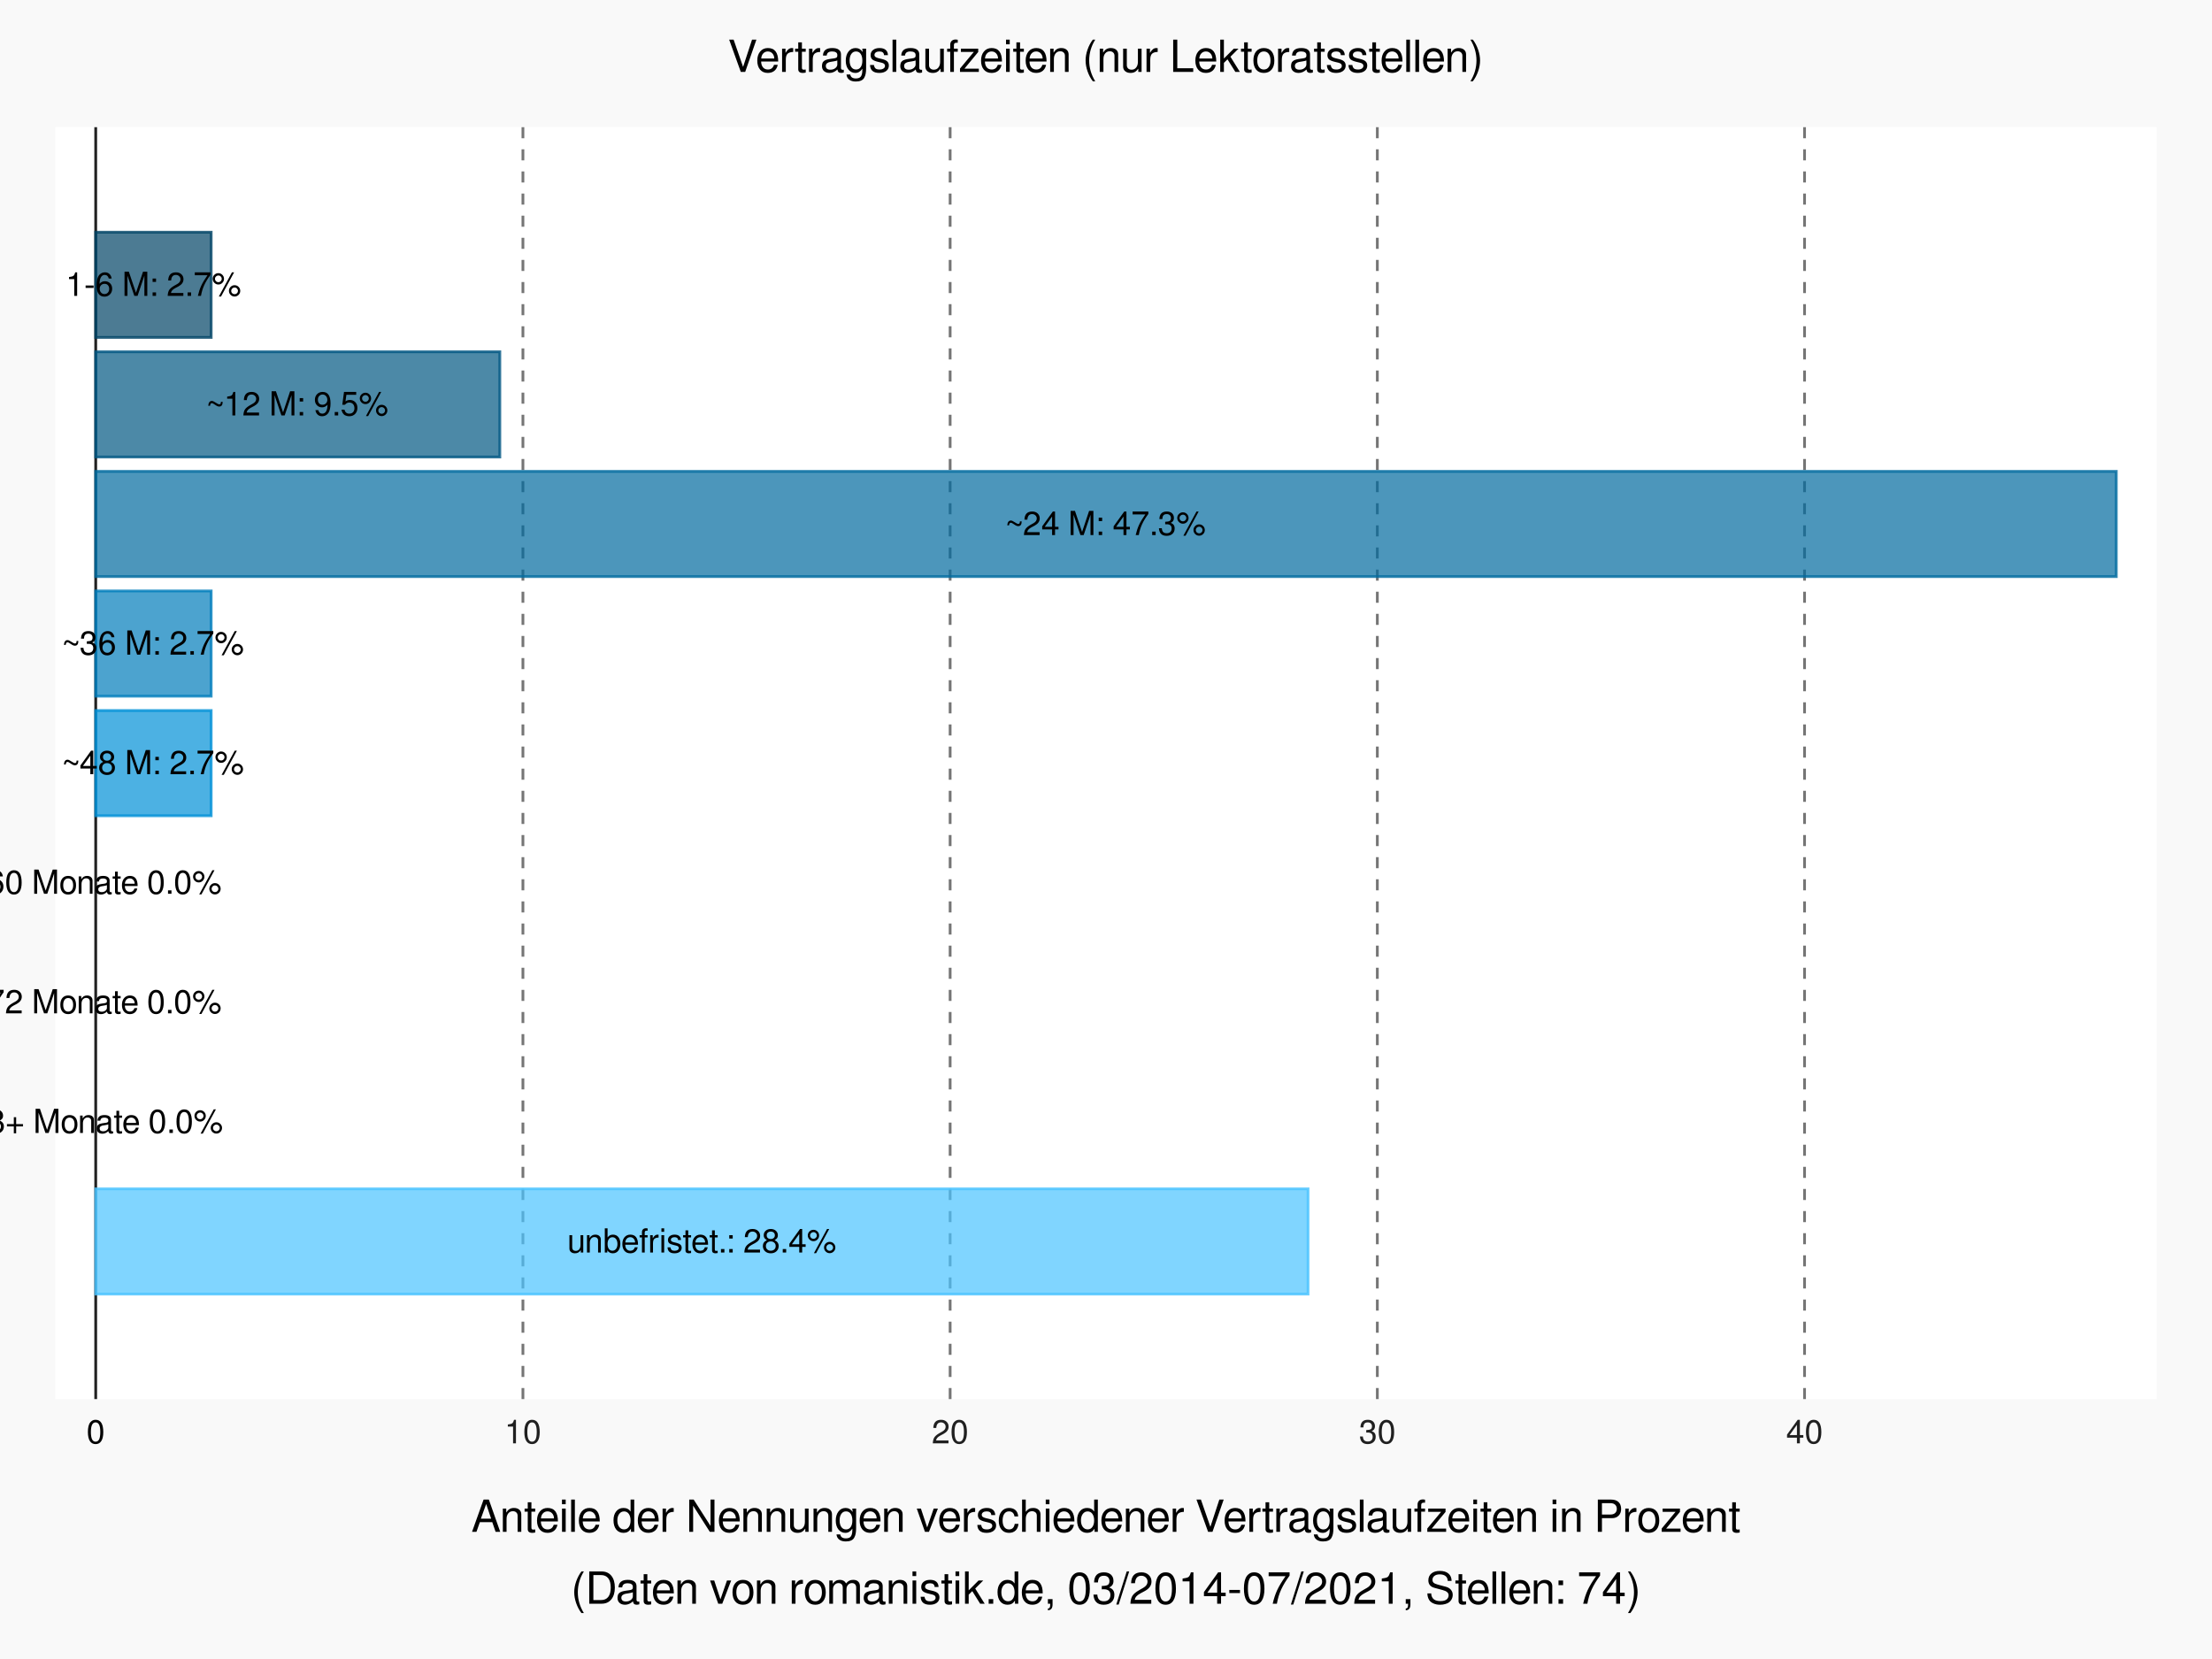
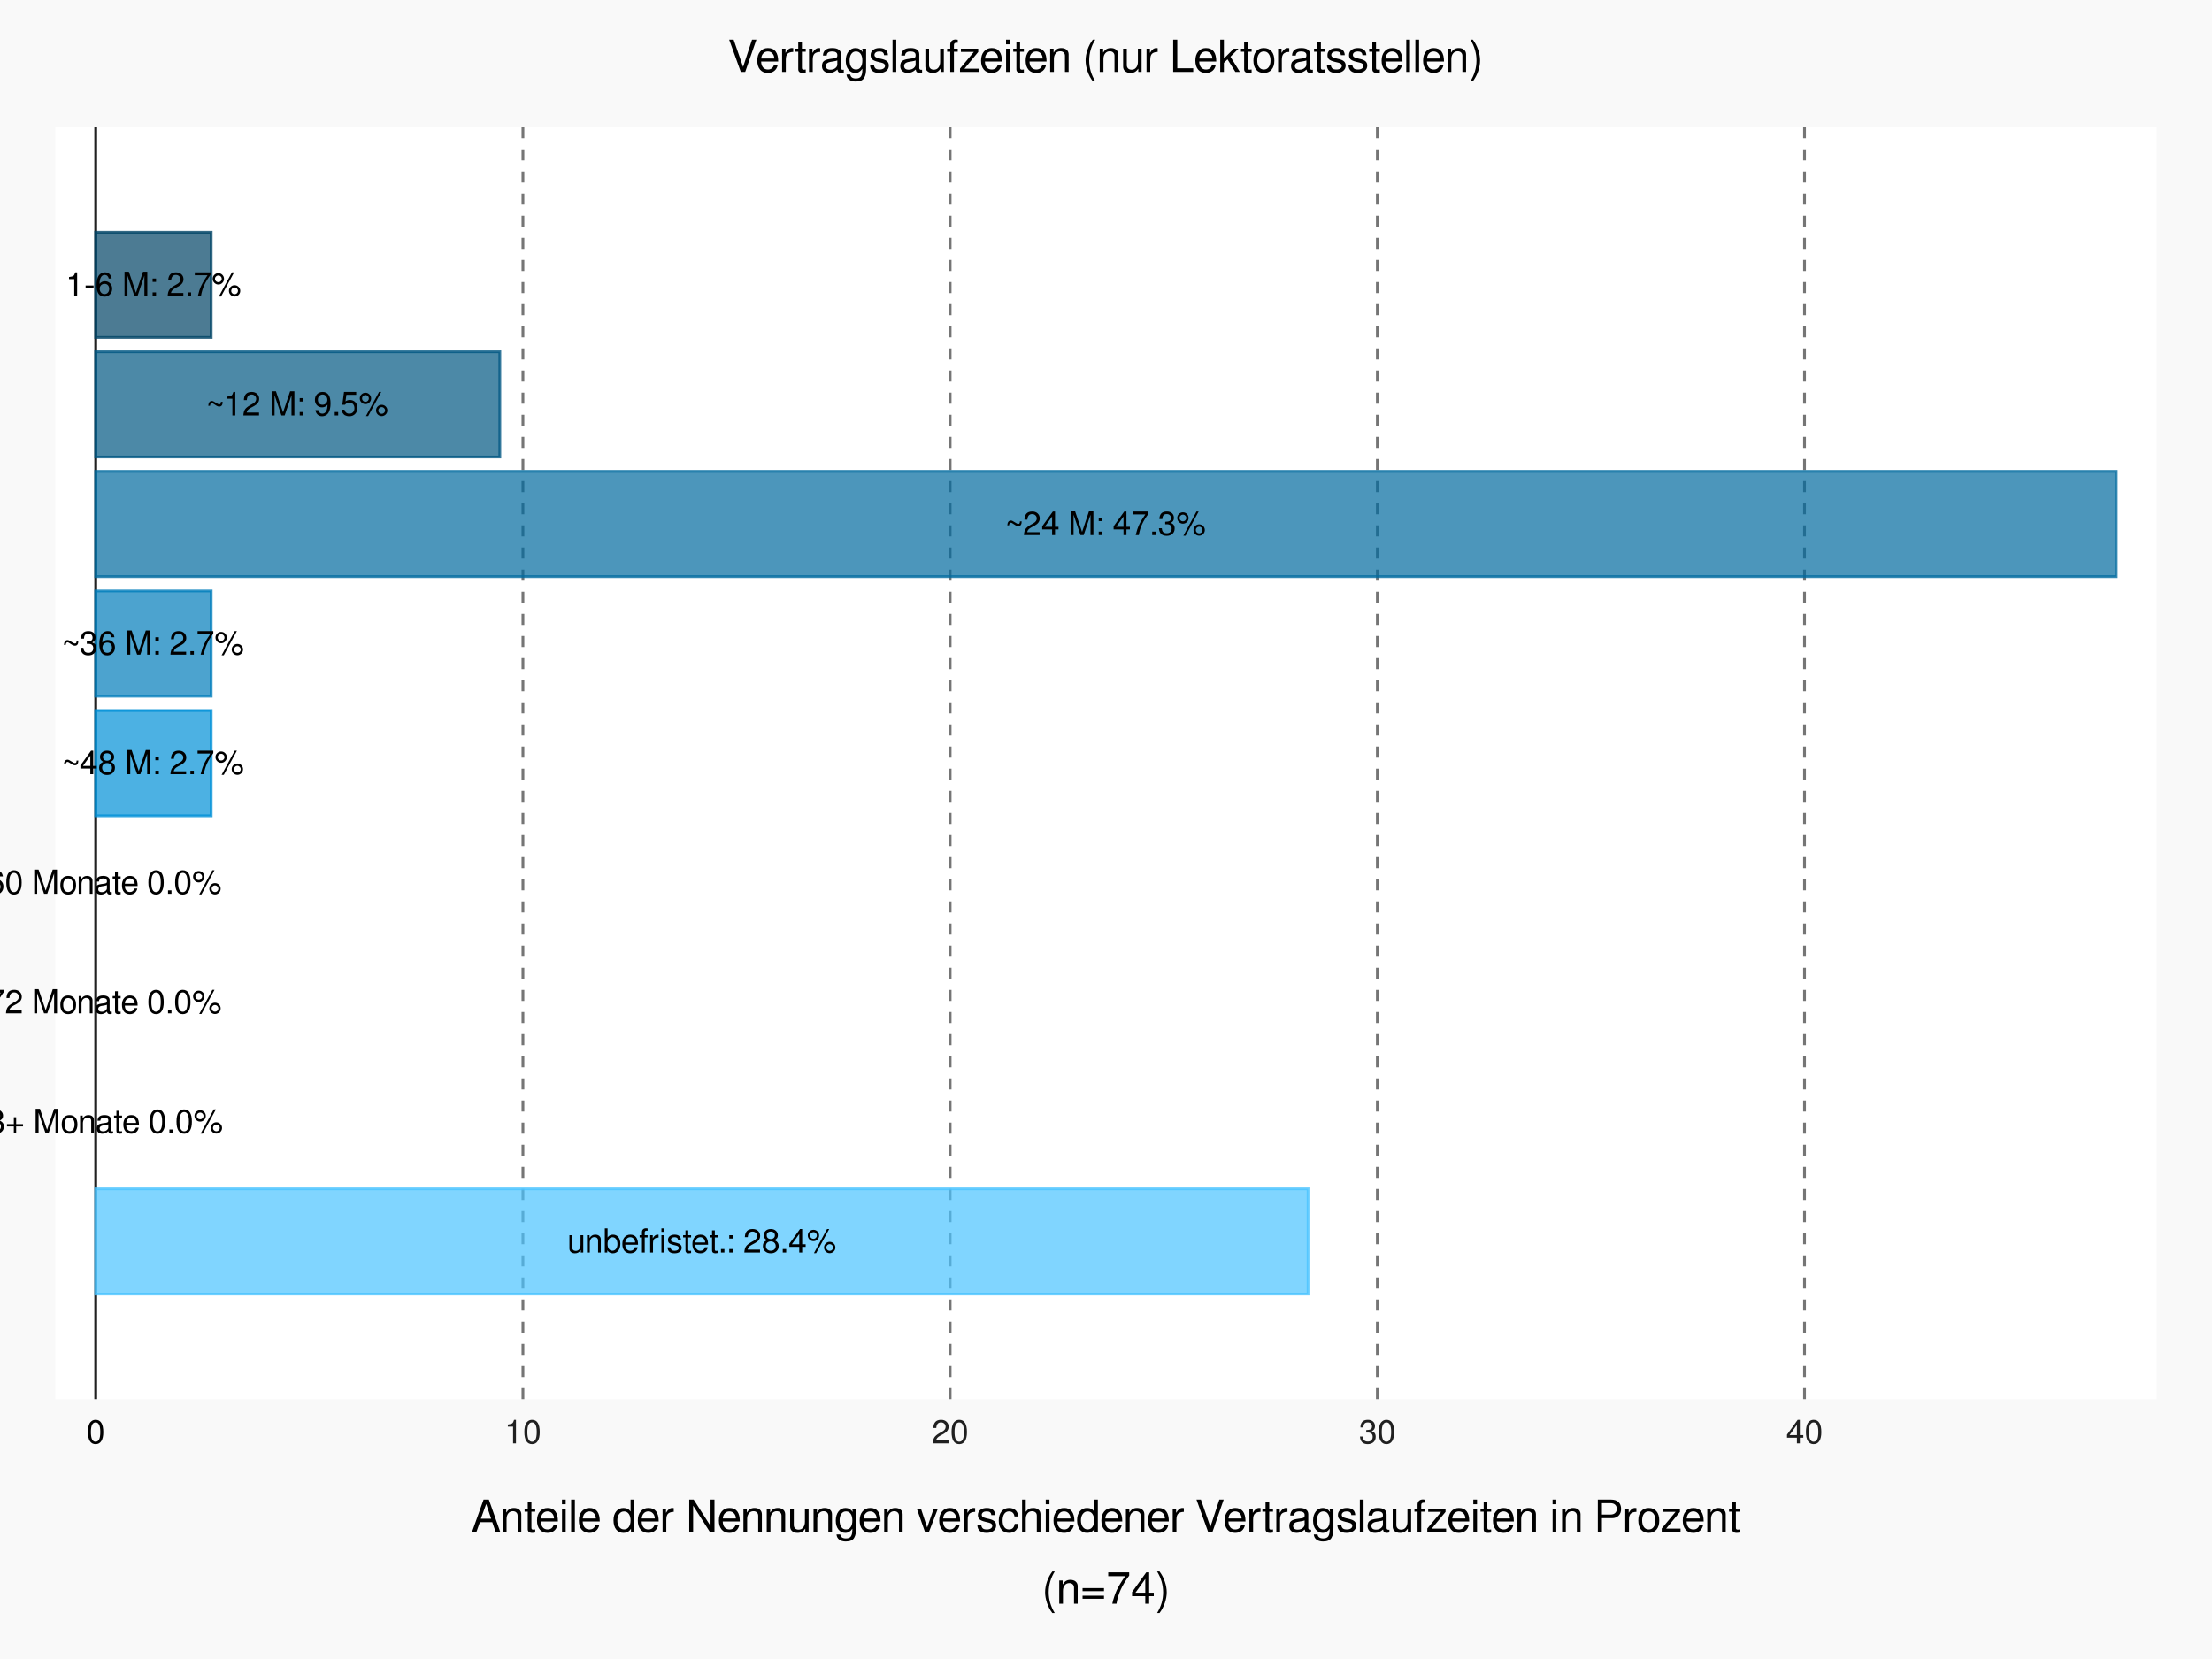
- <svg xmlns="http://www.w3.org/2000/svg" id="chart-fd1a3fe8-2c22-44b7-bca2-afa5a7b6c256" class="pygal-chart" viewBox="0 0 800 600">
+ <svg xmlns="http://www.w3.org/2000/svg" id="chart-baca66f3-6cba-4319-97ca-a38f84fc28d2" class="pygal-chart" viewBox="0 0 800 600">
  <defs>
-     <style type="text/css">#chart-fd1a3fe8-2c22-44b7-bca2-afa5a7b6c256{-webkit-user-select:none;-webkit-font-smoothing:antialiased;font-family:FreeSans}#chart-fd1a3fe8-2c22-44b7-bca2-afa5a7b6c256 .title{font-family:FreeSans;font-size:16px}#chart-fd1a3fe8-2c22-44b7-bca2-afa5a7b6c256 .legends .legend text{font-family:FreeSans;font-size:14px}#chart-fd1a3fe8-2c22-44b7-bca2-afa5a7b6c256 .axis text{font-family:FreeSans;font-size:12px}#chart-fd1a3fe8-2c22-44b7-bca2-afa5a7b6c256 .axis text.major{font-family:FreeSans;font-size:12px}#chart-fd1a3fe8-2c22-44b7-bca2-afa5a7b6c256 .text-overlay text.value{font-family:FreeSans;font-size:12px}#chart-fd1a3fe8-2c22-44b7-bca2-afa5a7b6c256 .text-overlay text.label{font-family:FreeSans;font-size:12px}#chart-fd1a3fe8-2c22-44b7-bca2-afa5a7b6c256 .tooltip{font-family:FreeSans;font-size:14px}#chart-fd1a3fe8-2c22-44b7-bca2-afa5a7b6c256 text.no_data{font-family:FreeSans;font-size:64px}
- #chart-fd1a3fe8-2c22-44b7-bca2-afa5a7b6c256{background-color:rgba(249,249,249,1)}#chart-fd1a3fe8-2c22-44b7-bca2-afa5a7b6c256 path,#chart-fd1a3fe8-2c22-44b7-bca2-afa5a7b6c256 line,#chart-fd1a3fe8-2c22-44b7-bca2-afa5a7b6c256 rect,#chart-fd1a3fe8-2c22-44b7-bca2-afa5a7b6c256 circle{-webkit-transition:150ms;-moz-transition:150ms;transition:150ms}#chart-fd1a3fe8-2c22-44b7-bca2-afa5a7b6c256 .graph &gt; .background{fill:rgba(249,249,249,1)}#chart-fd1a3fe8-2c22-44b7-bca2-afa5a7b6c256 .plot &gt; .background{fill:rgba(255,255,255,1)}#chart-fd1a3fe8-2c22-44b7-bca2-afa5a7b6c256 .graph{fill:rgba(0,0,0,.87)}#chart-fd1a3fe8-2c22-44b7-bca2-afa5a7b6c256 text.no_data{fill:rgba(0,0,0,1)}#chart-fd1a3fe8-2c22-44b7-bca2-afa5a7b6c256 .title{fill:rgba(0,0,0,1)}#chart-fd1a3fe8-2c22-44b7-bca2-afa5a7b6c256 .legends .legend text{fill:rgba(0,0,0,.87)}#chart-fd1a3fe8-2c22-44b7-bca2-afa5a7b6c256 .legends .legend:hover text{fill:rgba(0,0,0,1)}#chart-fd1a3fe8-2c22-44b7-bca2-afa5a7b6c256 .axis .line{stroke:rgba(0,0,0,1)}#chart-fd1a3fe8-2c22-44b7-bca2-afa5a7b6c256 .axis .guide.line{stroke:rgba(0,0,0,.54)}#chart-fd1a3fe8-2c22-44b7-bca2-afa5a7b6c256 .axis .major.line{stroke:rgba(0,0,0,.87)}#chart-fd1a3fe8-2c22-44b7-bca2-afa5a7b6c256 .axis text.major{fill:rgba(0,0,0,1)}#chart-fd1a3fe8-2c22-44b7-bca2-afa5a7b6c256 .axis.y .guides:hover .guide.line,#chart-fd1a3fe8-2c22-44b7-bca2-afa5a7b6c256 .line-graph .axis.x .guides:hover .guide.line,#chart-fd1a3fe8-2c22-44b7-bca2-afa5a7b6c256 .stackedline-graph .axis.x .guides:hover .guide.line,#chart-fd1a3fe8-2c22-44b7-bca2-afa5a7b6c256 .xy-graph .axis.x .guides:hover .guide.line{stroke:rgba(0,0,0,1)}#chart-fd1a3fe8-2c22-44b7-bca2-afa5a7b6c256 .axis .guides:hover text{fill:rgba(0,0,0,1)}#chart-fd1a3fe8-2c22-44b7-bca2-afa5a7b6c256 .reactive{fill-opacity:.7;stroke-opacity:.8}#chart-fd1a3fe8-2c22-44b7-bca2-afa5a7b6c256 .ci{stroke:rgba(0,0,0,.87)}#chart-fd1a3fe8-2c22-44b7-bca2-afa5a7b6c256 .reactive.active,#chart-fd1a3fe8-2c22-44b7-bca2-afa5a7b6c256 .active .reactive{fill-opacity:.8;stroke-opacity:.9;stroke-width:4}#chart-fd1a3fe8-2c22-44b7-bca2-afa5a7b6c256 .ci .reactive.active{stroke-width:1.5}#chart-fd1a3fe8-2c22-44b7-bca2-afa5a7b6c256 .series text{fill:rgba(0,0,0,1)}#chart-fd1a3fe8-2c22-44b7-bca2-afa5a7b6c256 .tooltip rect{fill:rgba(255,255,255,1);stroke:rgba(0,0,0,1);-webkit-transition:opacity 150ms;-moz-transition:opacity 150ms;transition:opacity 150ms}#chart-fd1a3fe8-2c22-44b7-bca2-afa5a7b6c256 .tooltip .label{fill:rgba(0,0,0,.87)}#chart-fd1a3fe8-2c22-44b7-bca2-afa5a7b6c256 .tooltip .label{fill:rgba(0,0,0,.87)}#chart-fd1a3fe8-2c22-44b7-bca2-afa5a7b6c256 .tooltip .legend{font-size:.8em;fill:rgba(0,0,0,.54)}#chart-fd1a3fe8-2c22-44b7-bca2-afa5a7b6c256 .tooltip .x_label{font-size:.6em;fill:rgba(0,0,0,1)}#chart-fd1a3fe8-2c22-44b7-bca2-afa5a7b6c256 .tooltip .xlink{font-size:.5em;text-decoration:underline}#chart-fd1a3fe8-2c22-44b7-bca2-afa5a7b6c256 .tooltip .value{font-size:1.5em}#chart-fd1a3fe8-2c22-44b7-bca2-afa5a7b6c256 .bound{font-size:.5em}#chart-fd1a3fe8-2c22-44b7-bca2-afa5a7b6c256 .max-value{font-size:.75em;fill:rgba(0,0,0,.54)}#chart-fd1a3fe8-2c22-44b7-bca2-afa5a7b6c256 .map-element{fill:rgba(255,255,255,1);stroke:rgba(0,0,0,.54) !important}#chart-fd1a3fe8-2c22-44b7-bca2-afa5a7b6c256 .map-element .reactive{fill-opacity:inherit;stroke-opacity:inherit}#chart-fd1a3fe8-2c22-44b7-bca2-afa5a7b6c256 .color-0,#chart-fd1a3fe8-2c22-44b7-bca2-afa5a7b6c256 .color-0 a:visited{stroke:#004466;fill:#004466}#chart-fd1a3fe8-2c22-44b7-bca2-afa5a7b6c256 .color-1,#chart-fd1a3fe8-2c22-44b7-bca2-afa5a7b6c256 .color-1 a:visited{stroke:#005782;fill:#005782}#chart-fd1a3fe8-2c22-44b7-bca2-afa5a7b6c256 .color-2,#chart-fd1a3fe8-2c22-44b7-bca2-afa5a7b6c256 .color-2 a:visited{stroke:#006a9f;fill:#006a9f}#chart-fd1a3fe8-2c22-44b7-bca2-afa5a7b6c256 .color-3,#chart-fd1a3fe8-2c22-44b7-bca2-afa5a7b6c256 .color-3 a:visited{stroke:#007dbb;fill:#007dbb}#chart-fd1a3fe8-2c22-44b7-bca2-afa5a7b6c256 .color-4,#chart-fd1a3fe8-2c22-44b7-bca2-afa5a7b6c256 .color-4 a:visited{stroke:#0090d7;fill:#0090d7}#chart-fd1a3fe8-2c22-44b7-bca2-afa5a7b6c256 .color-5,#chart-fd1a3fe8-2c22-44b7-bca2-afa5a7b6c256 .color-5 a:visited{stroke:#00a2f4;fill:#00a2f4}#chart-fd1a3fe8-2c22-44b7-bca2-afa5a7b6c256 .color-6,#chart-fd1a3fe8-2c22-44b7-bca2-afa5a7b6c256 .color-6 a:visited{stroke:#11b0ff;fill:#11b0ff}#chart-fd1a3fe8-2c22-44b7-bca2-afa5a7b6c256 .color-7,#chart-fd1a3fe8-2c22-44b7-bca2-afa5a7b6c256 .color-7 a:visited{stroke:#2db9ff;fill:#2db9ff}#chart-fd1a3fe8-2c22-44b7-bca2-afa5a7b6c256 .color-8,#chart-fd1a3fe8-2c22-44b7-bca2-afa5a7b6c256 .color-8 a:visited{stroke:#4ac3ff;fill:#4ac3ff}#chart-fd1a3fe8-2c22-44b7-bca2-afa5a7b6c256 .text-overlay .color-0 text{fill:black}#chart-fd1a3fe8-2c22-44b7-bca2-afa5a7b6c256 .text-overlay .color-1 text{fill:black}#chart-fd1a3fe8-2c22-44b7-bca2-afa5a7b6c256 .text-overlay .color-2 text{fill:black}#chart-fd1a3fe8-2c22-44b7-bca2-afa5a7b6c256 .text-overlay .color-3 text{fill:black}#chart-fd1a3fe8-2c22-44b7-bca2-afa5a7b6c256 .text-overlay .color-4 text{fill:black}#chart-fd1a3fe8-2c22-44b7-bca2-afa5a7b6c256 .text-overlay .color-5 text{fill:black}#chart-fd1a3fe8-2c22-44b7-bca2-afa5a7b6c256 .text-overlay .color-6 text{fill:black}#chart-fd1a3fe8-2c22-44b7-bca2-afa5a7b6c256 .text-overlay .color-7 text{fill:black}#chart-fd1a3fe8-2c22-44b7-bca2-afa5a7b6c256 .text-overlay .color-8 text{fill:black}
- #chart-fd1a3fe8-2c22-44b7-bca2-afa5a7b6c256 text.no_data{text-anchor:middle}#chart-fd1a3fe8-2c22-44b7-bca2-afa5a7b6c256 .guide.line{fill:none}#chart-fd1a3fe8-2c22-44b7-bca2-afa5a7b6c256 .centered{text-anchor:middle}#chart-fd1a3fe8-2c22-44b7-bca2-afa5a7b6c256 .title{text-anchor:middle}#chart-fd1a3fe8-2c22-44b7-bca2-afa5a7b6c256 .legends .legend text{fill-opacity:1}#chart-fd1a3fe8-2c22-44b7-bca2-afa5a7b6c256 .axis.x text{text-anchor:middle}#chart-fd1a3fe8-2c22-44b7-bca2-afa5a7b6c256 .axis.x:not(.web) text[transform]{text-anchor:start}#chart-fd1a3fe8-2c22-44b7-bca2-afa5a7b6c256 .axis.x:not(.web) text[transform].backwards{text-anchor:end}#chart-fd1a3fe8-2c22-44b7-bca2-afa5a7b6c256 .axis.y text{text-anchor:end}#chart-fd1a3fe8-2c22-44b7-bca2-afa5a7b6c256 .axis.y text[transform].backwards{text-anchor:start}#chart-fd1a3fe8-2c22-44b7-bca2-afa5a7b6c256 .axis.y2 text{text-anchor:start}#chart-fd1a3fe8-2c22-44b7-bca2-afa5a7b6c256 .axis.y2 text[transform].backwards{text-anchor:end}#chart-fd1a3fe8-2c22-44b7-bca2-afa5a7b6c256 .axis .guide.line{stroke-dasharray:4,4}#chart-fd1a3fe8-2c22-44b7-bca2-afa5a7b6c256 .axis .major.guide.line{stroke-dasharray:6,6}#chart-fd1a3fe8-2c22-44b7-bca2-afa5a7b6c256 .horizontal .axis.y .guide.line,#chart-fd1a3fe8-2c22-44b7-bca2-afa5a7b6c256 .horizontal .axis.y2 .guide.line,#chart-fd1a3fe8-2c22-44b7-bca2-afa5a7b6c256 .vertical .axis.x .guide.line{opacity:0}#chart-fd1a3fe8-2c22-44b7-bca2-afa5a7b6c256 .horizontal .axis.always_show .guide.line,#chart-fd1a3fe8-2c22-44b7-bca2-afa5a7b6c256 .vertical .axis.always_show .guide.line{opacity:1 !important}#chart-fd1a3fe8-2c22-44b7-bca2-afa5a7b6c256 .axis.y .guides:hover .guide.line,#chart-fd1a3fe8-2c22-44b7-bca2-afa5a7b6c256 .axis.y2 .guides:hover .guide.line,#chart-fd1a3fe8-2c22-44b7-bca2-afa5a7b6c256 .axis.x .guides:hover .guide.line{opacity:1}#chart-fd1a3fe8-2c22-44b7-bca2-afa5a7b6c256 .axis .guides:hover text{opacity:1}#chart-fd1a3fe8-2c22-44b7-bca2-afa5a7b6c256 .nofill{fill:none}#chart-fd1a3fe8-2c22-44b7-bca2-afa5a7b6c256 .subtle-fill{fill-opacity:.2}#chart-fd1a3fe8-2c22-44b7-bca2-afa5a7b6c256 .dot{stroke-width:1px;fill-opacity:1}#chart-fd1a3fe8-2c22-44b7-bca2-afa5a7b6c256 .dot.active{stroke-width:5px}#chart-fd1a3fe8-2c22-44b7-bca2-afa5a7b6c256 .dot.negative{fill:transparent}#chart-fd1a3fe8-2c22-44b7-bca2-afa5a7b6c256 text,#chart-fd1a3fe8-2c22-44b7-bca2-afa5a7b6c256 tspan{stroke:none !important}#chart-fd1a3fe8-2c22-44b7-bca2-afa5a7b6c256 .series text.active{opacity:1}#chart-fd1a3fe8-2c22-44b7-bca2-afa5a7b6c256 .tooltip rect{fill-opacity:.95;stroke-width:.5}#chart-fd1a3fe8-2c22-44b7-bca2-afa5a7b6c256 .tooltip text{fill-opacity:1}#chart-fd1a3fe8-2c22-44b7-bca2-afa5a7b6c256 .showable{visibility:hidden}#chart-fd1a3fe8-2c22-44b7-bca2-afa5a7b6c256 .showable.shown{visibility:visible}#chart-fd1a3fe8-2c22-44b7-bca2-afa5a7b6c256 .gauge-background{fill:rgba(229,229,229,1);stroke:none}#chart-fd1a3fe8-2c22-44b7-bca2-afa5a7b6c256 .bg-lines{stroke:rgba(249,249,249,1);stroke-width:2px}</style>
+     <style type="text/css">#chart-baca66f3-6cba-4319-97ca-a38f84fc28d2{-webkit-user-select:none;-webkit-font-smoothing:antialiased;font-family:FreeSans}#chart-baca66f3-6cba-4319-97ca-a38f84fc28d2 .title{font-family:FreeSans;font-size:16px}#chart-baca66f3-6cba-4319-97ca-a38f84fc28d2 .legends .legend text{font-family:FreeSans;font-size:14px}#chart-baca66f3-6cba-4319-97ca-a38f84fc28d2 .axis text{font-family:FreeSans;font-size:12px}#chart-baca66f3-6cba-4319-97ca-a38f84fc28d2 .axis text.major{font-family:FreeSans;font-size:12px}#chart-baca66f3-6cba-4319-97ca-a38f84fc28d2 .text-overlay text.value{font-family:FreeSans;font-size:12px}#chart-baca66f3-6cba-4319-97ca-a38f84fc28d2 .text-overlay text.label{font-family:FreeSans;font-size:12px}#chart-baca66f3-6cba-4319-97ca-a38f84fc28d2 .tooltip{font-family:FreeSans;font-size:14px}#chart-baca66f3-6cba-4319-97ca-a38f84fc28d2 text.no_data{font-family:FreeSans;font-size:64px}
+ #chart-baca66f3-6cba-4319-97ca-a38f84fc28d2{background-color:rgba(249,249,249,1)}#chart-baca66f3-6cba-4319-97ca-a38f84fc28d2 path,#chart-baca66f3-6cba-4319-97ca-a38f84fc28d2 line,#chart-baca66f3-6cba-4319-97ca-a38f84fc28d2 rect,#chart-baca66f3-6cba-4319-97ca-a38f84fc28d2 circle{-webkit-transition:150ms;-moz-transition:150ms;transition:150ms}#chart-baca66f3-6cba-4319-97ca-a38f84fc28d2 .graph &gt; .background{fill:rgba(249,249,249,1)}#chart-baca66f3-6cba-4319-97ca-a38f84fc28d2 .plot &gt; .background{fill:rgba(255,255,255,1)}#chart-baca66f3-6cba-4319-97ca-a38f84fc28d2 .graph{fill:rgba(0,0,0,.87)}#chart-baca66f3-6cba-4319-97ca-a38f84fc28d2 text.no_data{fill:rgba(0,0,0,1)}#chart-baca66f3-6cba-4319-97ca-a38f84fc28d2 .title{fill:rgba(0,0,0,1)}#chart-baca66f3-6cba-4319-97ca-a38f84fc28d2 .legends .legend text{fill:rgba(0,0,0,.87)}#chart-baca66f3-6cba-4319-97ca-a38f84fc28d2 .legends .legend:hover text{fill:rgba(0,0,0,1)}#chart-baca66f3-6cba-4319-97ca-a38f84fc28d2 .axis .line{stroke:rgba(0,0,0,1)}#chart-baca66f3-6cba-4319-97ca-a38f84fc28d2 .axis .guide.line{stroke:rgba(0,0,0,.54)}#chart-baca66f3-6cba-4319-97ca-a38f84fc28d2 .axis .major.line{stroke:rgba(0,0,0,.87)}#chart-baca66f3-6cba-4319-97ca-a38f84fc28d2 .axis text.major{fill:rgba(0,0,0,1)}#chart-baca66f3-6cba-4319-97ca-a38f84fc28d2 .axis.y .guides:hover .guide.line,#chart-baca66f3-6cba-4319-97ca-a38f84fc28d2 .line-graph .axis.x .guides:hover .guide.line,#chart-baca66f3-6cba-4319-97ca-a38f84fc28d2 .stackedline-graph .axis.x .guides:hover .guide.line,#chart-baca66f3-6cba-4319-97ca-a38f84fc28d2 .xy-graph .axis.x .guides:hover .guide.line{stroke:rgba(0,0,0,1)}#chart-baca66f3-6cba-4319-97ca-a38f84fc28d2 .axis .guides:hover text{fill:rgba(0,0,0,1)}#chart-baca66f3-6cba-4319-97ca-a38f84fc28d2 .reactive{fill-opacity:.7;stroke-opacity:.8}#chart-baca66f3-6cba-4319-97ca-a38f84fc28d2 .ci{stroke:rgba(0,0,0,.87)}#chart-baca66f3-6cba-4319-97ca-a38f84fc28d2 .reactive.active,#chart-baca66f3-6cba-4319-97ca-a38f84fc28d2 .active .reactive{fill-opacity:.8;stroke-opacity:.9;stroke-width:4}#chart-baca66f3-6cba-4319-97ca-a38f84fc28d2 .ci .reactive.active{stroke-width:1.5}#chart-baca66f3-6cba-4319-97ca-a38f84fc28d2 .series text{fill:rgba(0,0,0,1)}#chart-baca66f3-6cba-4319-97ca-a38f84fc28d2 .tooltip rect{fill:rgba(255,255,255,1);stroke:rgba(0,0,0,1);-webkit-transition:opacity 150ms;-moz-transition:opacity 150ms;transition:opacity 150ms}#chart-baca66f3-6cba-4319-97ca-a38f84fc28d2 .tooltip .label{fill:rgba(0,0,0,.87)}#chart-baca66f3-6cba-4319-97ca-a38f84fc28d2 .tooltip .label{fill:rgba(0,0,0,.87)}#chart-baca66f3-6cba-4319-97ca-a38f84fc28d2 .tooltip .legend{font-size:.8em;fill:rgba(0,0,0,.54)}#chart-baca66f3-6cba-4319-97ca-a38f84fc28d2 .tooltip .x_label{font-size:.6em;fill:rgba(0,0,0,1)}#chart-baca66f3-6cba-4319-97ca-a38f84fc28d2 .tooltip .xlink{font-size:.5em;text-decoration:underline}#chart-baca66f3-6cba-4319-97ca-a38f84fc28d2 .tooltip .value{font-size:1.5em}#chart-baca66f3-6cba-4319-97ca-a38f84fc28d2 .bound{font-size:.5em}#chart-baca66f3-6cba-4319-97ca-a38f84fc28d2 .max-value{font-size:.75em;fill:rgba(0,0,0,.54)}#chart-baca66f3-6cba-4319-97ca-a38f84fc28d2 .map-element{fill:rgba(255,255,255,1);stroke:rgba(0,0,0,.54) !important}#chart-baca66f3-6cba-4319-97ca-a38f84fc28d2 .map-element .reactive{fill-opacity:inherit;stroke-opacity:inherit}#chart-baca66f3-6cba-4319-97ca-a38f84fc28d2 .color-0,#chart-baca66f3-6cba-4319-97ca-a38f84fc28d2 .color-0 a:visited{stroke:#004466;fill:#004466}#chart-baca66f3-6cba-4319-97ca-a38f84fc28d2 .color-1,#chart-baca66f3-6cba-4319-97ca-a38f84fc28d2 .color-1 a:visited{stroke:#005782;fill:#005782}#chart-baca66f3-6cba-4319-97ca-a38f84fc28d2 .color-2,#chart-baca66f3-6cba-4319-97ca-a38f84fc28d2 .color-2 a:visited{stroke:#006a9f;fill:#006a9f}#chart-baca66f3-6cba-4319-97ca-a38f84fc28d2 .color-3,#chart-baca66f3-6cba-4319-97ca-a38f84fc28d2 .color-3 a:visited{stroke:#007dbb;fill:#007dbb}#chart-baca66f3-6cba-4319-97ca-a38f84fc28d2 .color-4,#chart-baca66f3-6cba-4319-97ca-a38f84fc28d2 .color-4 a:visited{stroke:#0090d7;fill:#0090d7}#chart-baca66f3-6cba-4319-97ca-a38f84fc28d2 .color-5,#chart-baca66f3-6cba-4319-97ca-a38f84fc28d2 .color-5 a:visited{stroke:#00a2f4;fill:#00a2f4}#chart-baca66f3-6cba-4319-97ca-a38f84fc28d2 .color-6,#chart-baca66f3-6cba-4319-97ca-a38f84fc28d2 .color-6 a:visited{stroke:#11b0ff;fill:#11b0ff}#chart-baca66f3-6cba-4319-97ca-a38f84fc28d2 .color-7,#chart-baca66f3-6cba-4319-97ca-a38f84fc28d2 .color-7 a:visited{stroke:#2db9ff;fill:#2db9ff}#chart-baca66f3-6cba-4319-97ca-a38f84fc28d2 .color-8,#chart-baca66f3-6cba-4319-97ca-a38f84fc28d2 .color-8 a:visited{stroke:#4ac3ff;fill:#4ac3ff}#chart-baca66f3-6cba-4319-97ca-a38f84fc28d2 .text-overlay .color-0 text{fill:black}#chart-baca66f3-6cba-4319-97ca-a38f84fc28d2 .text-overlay .color-1 text{fill:black}#chart-baca66f3-6cba-4319-97ca-a38f84fc28d2 .text-overlay .color-2 text{fill:black}#chart-baca66f3-6cba-4319-97ca-a38f84fc28d2 .text-overlay .color-3 text{fill:black}#chart-baca66f3-6cba-4319-97ca-a38f84fc28d2 .text-overlay .color-4 text{fill:black}#chart-baca66f3-6cba-4319-97ca-a38f84fc28d2 .text-overlay .color-5 text{fill:black}#chart-baca66f3-6cba-4319-97ca-a38f84fc28d2 .text-overlay .color-6 text{fill:black}#chart-baca66f3-6cba-4319-97ca-a38f84fc28d2 .text-overlay .color-7 text{fill:black}#chart-baca66f3-6cba-4319-97ca-a38f84fc28d2 .text-overlay .color-8 text{fill:black}
+ #chart-baca66f3-6cba-4319-97ca-a38f84fc28d2 text.no_data{text-anchor:middle}#chart-baca66f3-6cba-4319-97ca-a38f84fc28d2 .guide.line{fill:none}#chart-baca66f3-6cba-4319-97ca-a38f84fc28d2 .centered{text-anchor:middle}#chart-baca66f3-6cba-4319-97ca-a38f84fc28d2 .title{text-anchor:middle}#chart-baca66f3-6cba-4319-97ca-a38f84fc28d2 .legends .legend text{fill-opacity:1}#chart-baca66f3-6cba-4319-97ca-a38f84fc28d2 .axis.x text{text-anchor:middle}#chart-baca66f3-6cba-4319-97ca-a38f84fc28d2 .axis.x:not(.web) text[transform]{text-anchor:start}#chart-baca66f3-6cba-4319-97ca-a38f84fc28d2 .axis.x:not(.web) text[transform].backwards{text-anchor:end}#chart-baca66f3-6cba-4319-97ca-a38f84fc28d2 .axis.y text{text-anchor:end}#chart-baca66f3-6cba-4319-97ca-a38f84fc28d2 .axis.y text[transform].backwards{text-anchor:start}#chart-baca66f3-6cba-4319-97ca-a38f84fc28d2 .axis.y2 text{text-anchor:start}#chart-baca66f3-6cba-4319-97ca-a38f84fc28d2 .axis.y2 text[transform].backwards{text-anchor:end}#chart-baca66f3-6cba-4319-97ca-a38f84fc28d2 .axis .guide.line{stroke-dasharray:4,4}#chart-baca66f3-6cba-4319-97ca-a38f84fc28d2 .axis .major.guide.line{stroke-dasharray:6,6}#chart-baca66f3-6cba-4319-97ca-a38f84fc28d2 .horizontal .axis.y .guide.line,#chart-baca66f3-6cba-4319-97ca-a38f84fc28d2 .horizontal .axis.y2 .guide.line,#chart-baca66f3-6cba-4319-97ca-a38f84fc28d2 .vertical .axis.x .guide.line{opacity:0}#chart-baca66f3-6cba-4319-97ca-a38f84fc28d2 .horizontal .axis.always_show .guide.line,#chart-baca66f3-6cba-4319-97ca-a38f84fc28d2 .vertical .axis.always_show .guide.line{opacity:1 !important}#chart-baca66f3-6cba-4319-97ca-a38f84fc28d2 .axis.y .guides:hover .guide.line,#chart-baca66f3-6cba-4319-97ca-a38f84fc28d2 .axis.y2 .guides:hover .guide.line,#chart-baca66f3-6cba-4319-97ca-a38f84fc28d2 .axis.x .guides:hover .guide.line{opacity:1}#chart-baca66f3-6cba-4319-97ca-a38f84fc28d2 .axis .guides:hover text{opacity:1}#chart-baca66f3-6cba-4319-97ca-a38f84fc28d2 .nofill{fill:none}#chart-baca66f3-6cba-4319-97ca-a38f84fc28d2 .subtle-fill{fill-opacity:.2}#chart-baca66f3-6cba-4319-97ca-a38f84fc28d2 .dot{stroke-width:1px;fill-opacity:1}#chart-baca66f3-6cba-4319-97ca-a38f84fc28d2 .dot.active{stroke-width:5px}#chart-baca66f3-6cba-4319-97ca-a38f84fc28d2 .dot.negative{fill:transparent}#chart-baca66f3-6cba-4319-97ca-a38f84fc28d2 text,#chart-baca66f3-6cba-4319-97ca-a38f84fc28d2 tspan{stroke:none !important}#chart-baca66f3-6cba-4319-97ca-a38f84fc28d2 .series text.active{opacity:1}#chart-baca66f3-6cba-4319-97ca-a38f84fc28d2 .tooltip rect{fill-opacity:.95;stroke-width:.5}#chart-baca66f3-6cba-4319-97ca-a38f84fc28d2 .tooltip text{fill-opacity:1}#chart-baca66f3-6cba-4319-97ca-a38f84fc28d2 .showable{visibility:hidden}#chart-baca66f3-6cba-4319-97ca-a38f84fc28d2 .showable.shown{visibility:visible}#chart-baca66f3-6cba-4319-97ca-a38f84fc28d2 .gauge-background{fill:rgba(229,229,229,1);stroke:none}#chart-baca66f3-6cba-4319-97ca-a38f84fc28d2 .bg-lines{stroke:rgba(249,249,249,1);stroke-width:2px}</style>
  </defs>
  <g class="graph horizontalbar-graph horizontal">
    <rect x="0" y="0" width="800" height="600" class="background" />
    <g transform="translate(20, 46)" class="plot">
      <rect x="0" y="0" width="760" height="460" class="background" />
      <g class="axis x always_show">
        <g class="guides">
          <path d="M14.615 0 v460" class="axis major line" />
          <text x="14.615" y="476.0" class="major">0</text>
        </g>
        <g class="guides">
          <path d="M169.121 0 v460" class="guide line" />
          <text x="169.121" y="476.0" class="">10</text>
        </g>
        <g class="guides">
          <path d="M323.626 0 v460" class="guide line" />
          <text x="323.626" y="476.0" class="">20</text>
        </g>
        <g class="guides">
          <path d="M478.132 0 v460" class="guide line" />
          <text x="478.132" y="476.0" class="">30</text>
        </g>
        <g class="guides">
          <path d="M632.637 0 v460" class="guide line" />
          <text x="632.637" y="476.0" class="">40</text>
        </g>
      </g>
      <g class="series serie-8 color-8">
        <g class="bars">
          <g class="bar">
            <rect x="14.615" y="383.962" rx="0" ry="0" width="438.462" height="38.058" class="rect reactive tooltip-trigger" />
          </g>
        </g>
      </g>
      <g class="series serie-7 color-7">
        <g class="bars">
          <g class="bar">
            <rect x="14.615" y="340.715" rx="0" ry="0" height="38.058" class="rect reactive tooltip-trigger" />
          </g>
        </g>
      </g>
      <g class="series serie-6 color-6">
        <g class="bars">
          <g class="bar">
            <rect x="14.615" y="297.467" rx="0" ry="0" height="38.058" class="rect reactive tooltip-trigger" />
          </g>
        </g>
      </g>
      <g class="series serie-5 color-5">
        <g class="bars">
          <g class="bar">
            <rect x="14.615" y="254.219" rx="0" ry="0" height="38.058" class="rect reactive tooltip-trigger" />
          </g>
        </g>
      </g>
      <g class="series serie-4 color-4">
        <g class="bars">
          <g class="bar">
            <rect x="14.615" y="210.971" rx="0" ry="0" width="41.758" height="38.058" class="rect reactive tooltip-trigger" />
          </g>
        </g>
      </g>
      <g class="series serie-3 color-3">
        <g class="bars">
          <g class="bar">
            <rect x="14.615" y="167.723" rx="0" ry="0" width="41.758" height="38.058" class="rect reactive tooltip-trigger" />
          </g>
        </g>
      </g>
      <g class="series serie-2 color-2">
        <g class="bars">
          <g class="bar">
            <rect x="14.615" y="124.475" rx="0" ry="0" width="730.769" height="38.058" class="rect reactive tooltip-trigger" />
          </g>
        </g>
      </g>
      <g class="series serie-1 color-1">
        <g class="bars">
          <g class="bar">
            <rect x="14.615" y="81.227" rx="0" ry="0" width="146.154" height="38.058" class="rect reactive tooltip-trigger" />
          </g>
        </g>
      </g>
      <g class="series serie-0 color-0">
        <g class="bars">
          <g class="bar">
            <rect x="14.615" y="37.979" rx="0" ry="0" width="41.758" height="38.058" class="rect reactive tooltip-trigger" />
          </g>
        </g>
      </g>
    </g>
    <g class="titles">
      <text x="400.0" y="26" class="title plot_title">Vertragslaufzeiten (nur Lektoratsstellen)</text>
      <text x="400.0" y="554" class="title">Anteile der Nennungen verschiedener Vertragslaufzeiten in Prozent</text>
-       <text x="400.0" y="580" class="title">(Daten von romanistik.de, 03/2014-07/2021, Stellen: 74)</text>
+       <text x="400.0" y="580" class="title">(n=74)</text>
    </g>
    <g transform="translate(20, 46)" class="plot overlay">
      <g class="series serie-8 color-8" />
      <g class="series serie-7 color-7" />
      <g class="series serie-6 color-6" />
      <g class="series serie-5 color-5" />
      <g class="series serie-4 color-4" />
      <g class="series serie-3 color-3" />
      <g class="series serie-2 color-2" />
      <g class="series serie-1 color-1" />
      <g class="series serie-0 color-0" />
    </g>
    <g transform="translate(20, 46)" class="plot text-overlay">
      <g class="series serie-8 color-8">
        <text text-anchor="middle" x="233.846" y="406.991" class="value">unbefristet.: 28.4%</text>
      </g>
      <g class="series serie-7 color-7">
        <text text-anchor="middle" x="14.615" y="363.744" class="value">78+ Monate 0.0%</text>
      </g>
      <g class="series serie-6 color-6">
        <text text-anchor="middle" x="14.615" y="320.496" class="value">~72 Monate 0.0%</text>
      </g>
      <g class="series serie-5 color-5">
        <text text-anchor="middle" x="14.615" y="277.248" class="value">~60 Monate 0.0%</text>
      </g>
      <g class="series serie-4 color-4">
        <text text-anchor="middle" x="35.495" y="234" class="value">~48 M: 2.7%</text>
      </g>
      <g class="series serie-3 color-3">
        <text text-anchor="middle" x="35.495" y="190.752" class="value">~36 M: 2.7%</text>
      </g>
      <g class="series serie-2 color-2">
        <text text-anchor="middle" x="380" y="147.504" class="value">~24 M: 47.3%</text>
      </g>
      <g class="series serie-1 color-1">
        <text text-anchor="middle" x="87.692" y="104.256" class="value">~12 M: 9.5%</text>
      </g>
      <g class="series serie-0 color-0">
        <text text-anchor="middle" x="35.495" y="61.009" class="value">1-6 M: 2.7%</text>
      </g>
    </g>
    <g transform="translate(20, 46)" class="plot tooltip-overlay">
      <g transform="translate(0 0)" style="opacity: 0" class="tooltip">
        <rect rx="0" ry="0" width="0" height="0" class="tooltip-box" />
        <g class="text" />
      </g>
    </g>
  </g>
</svg>
